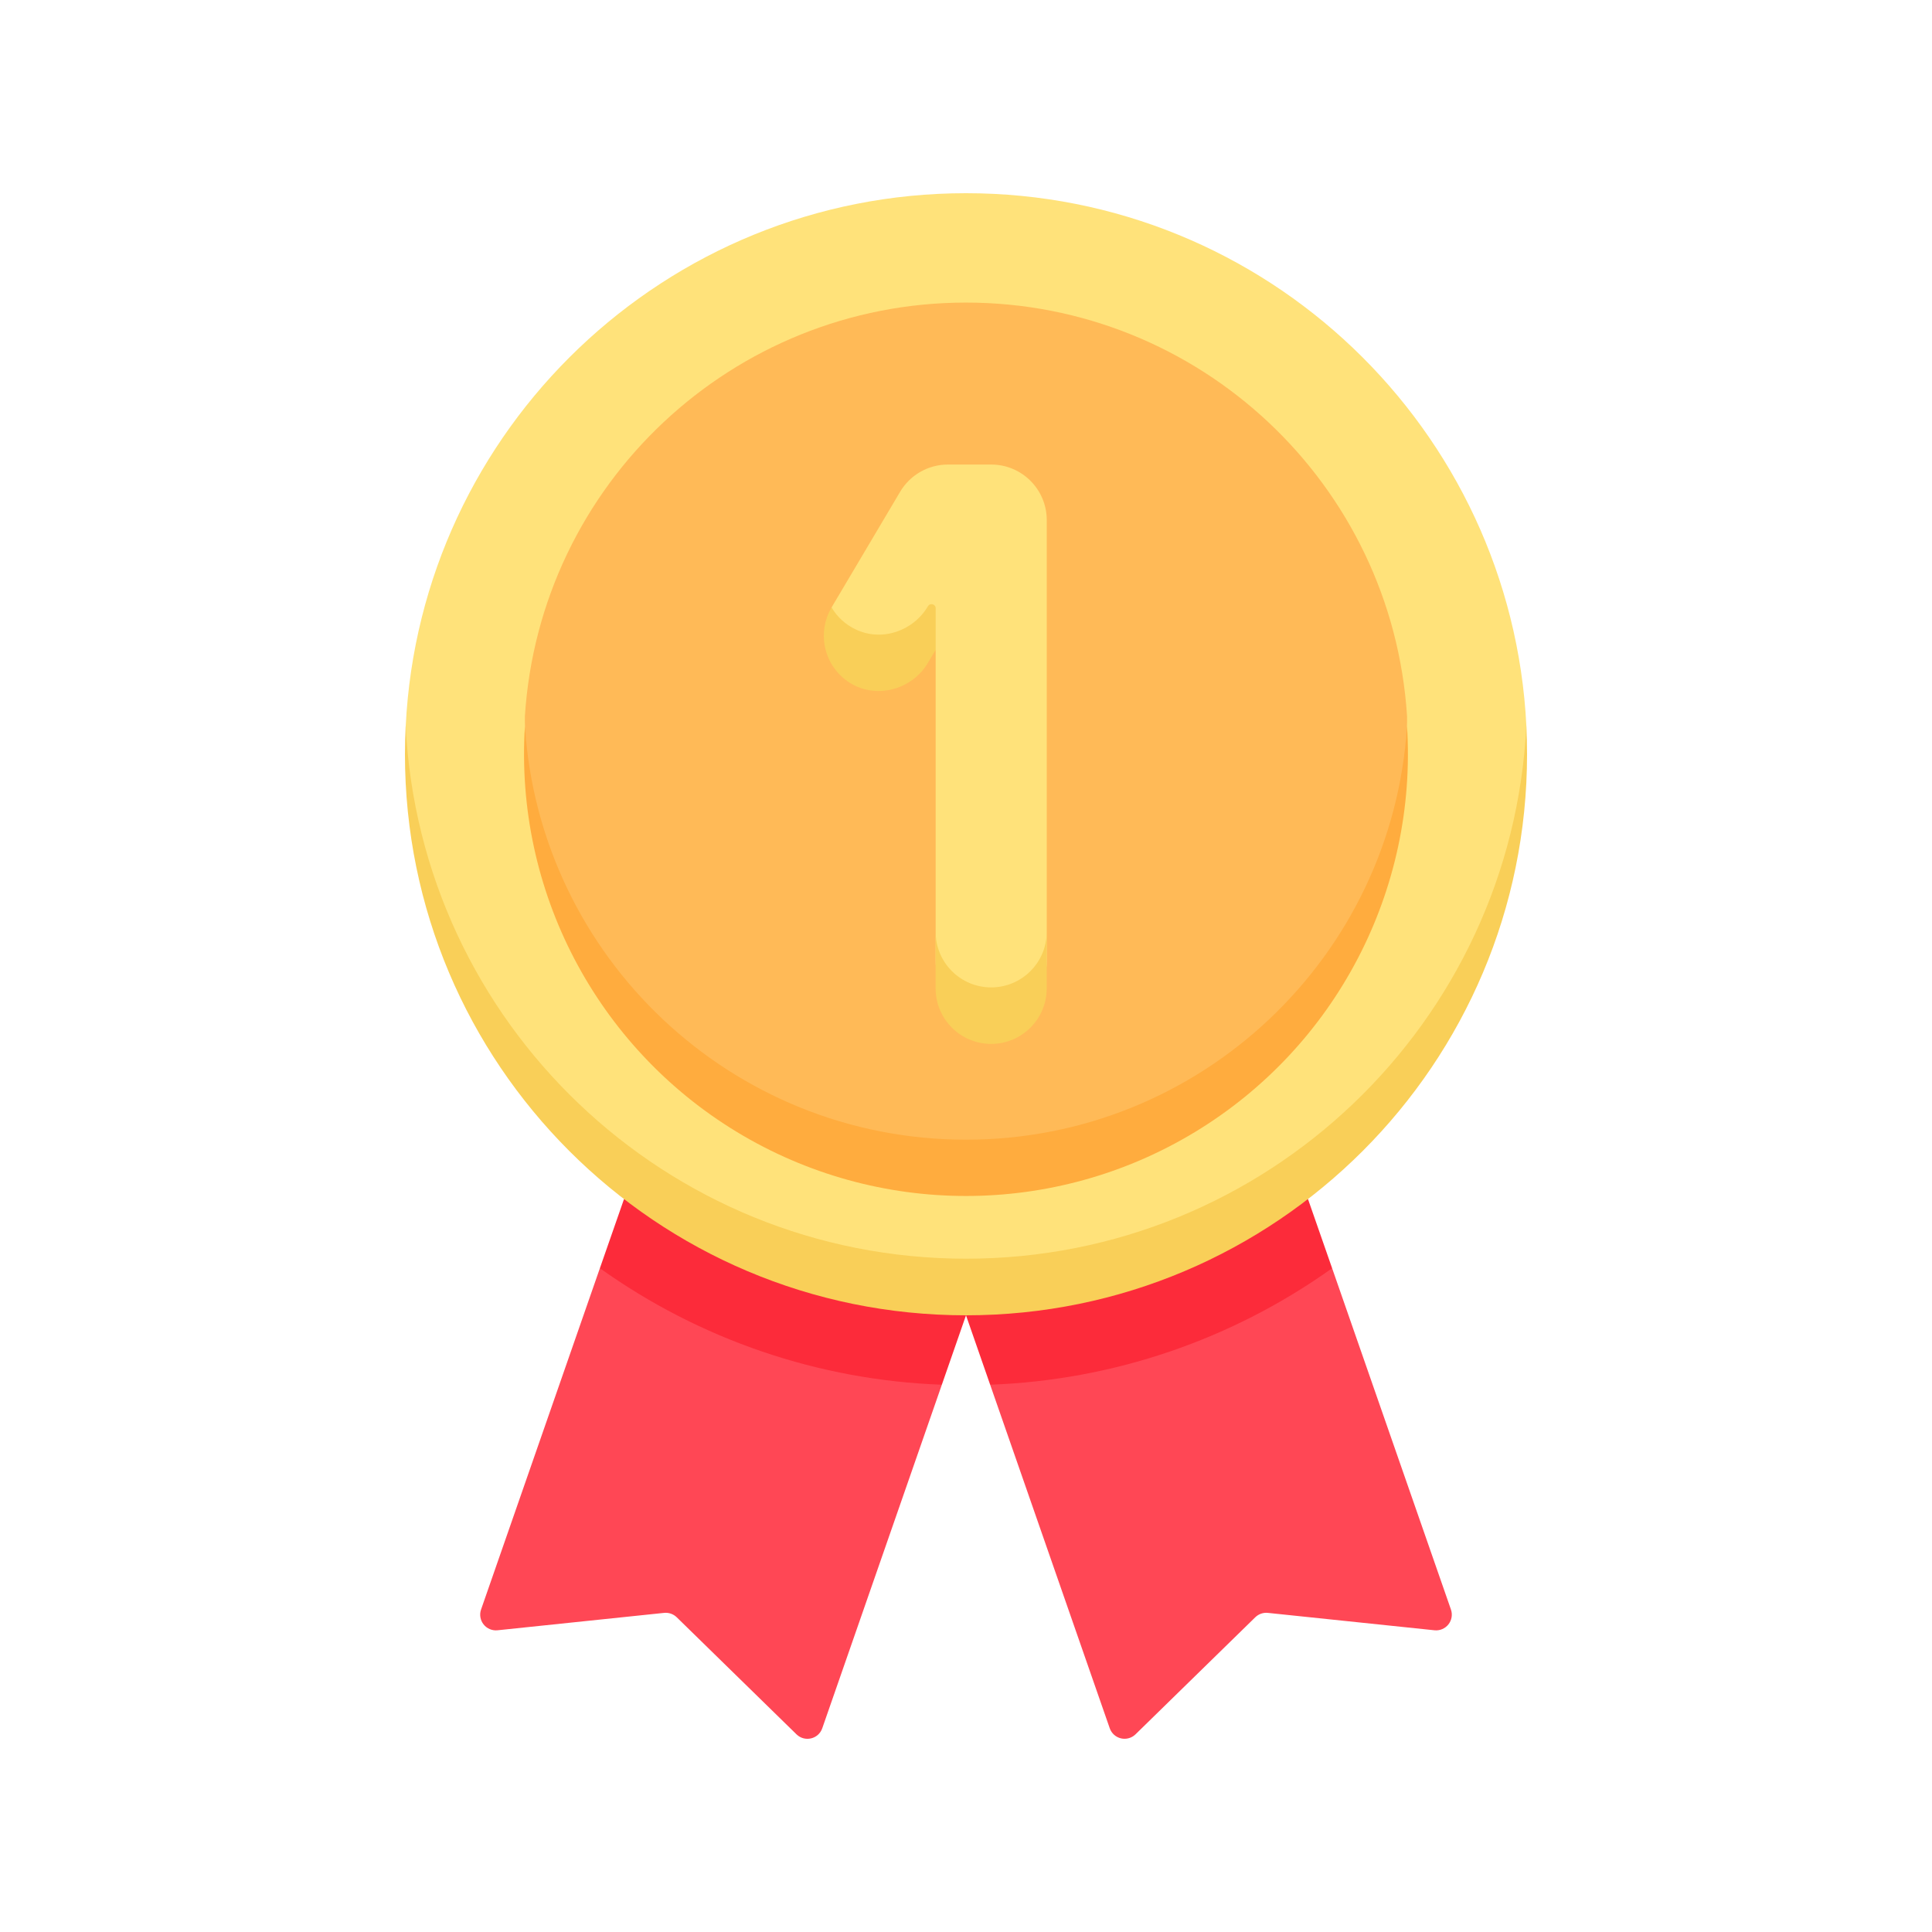
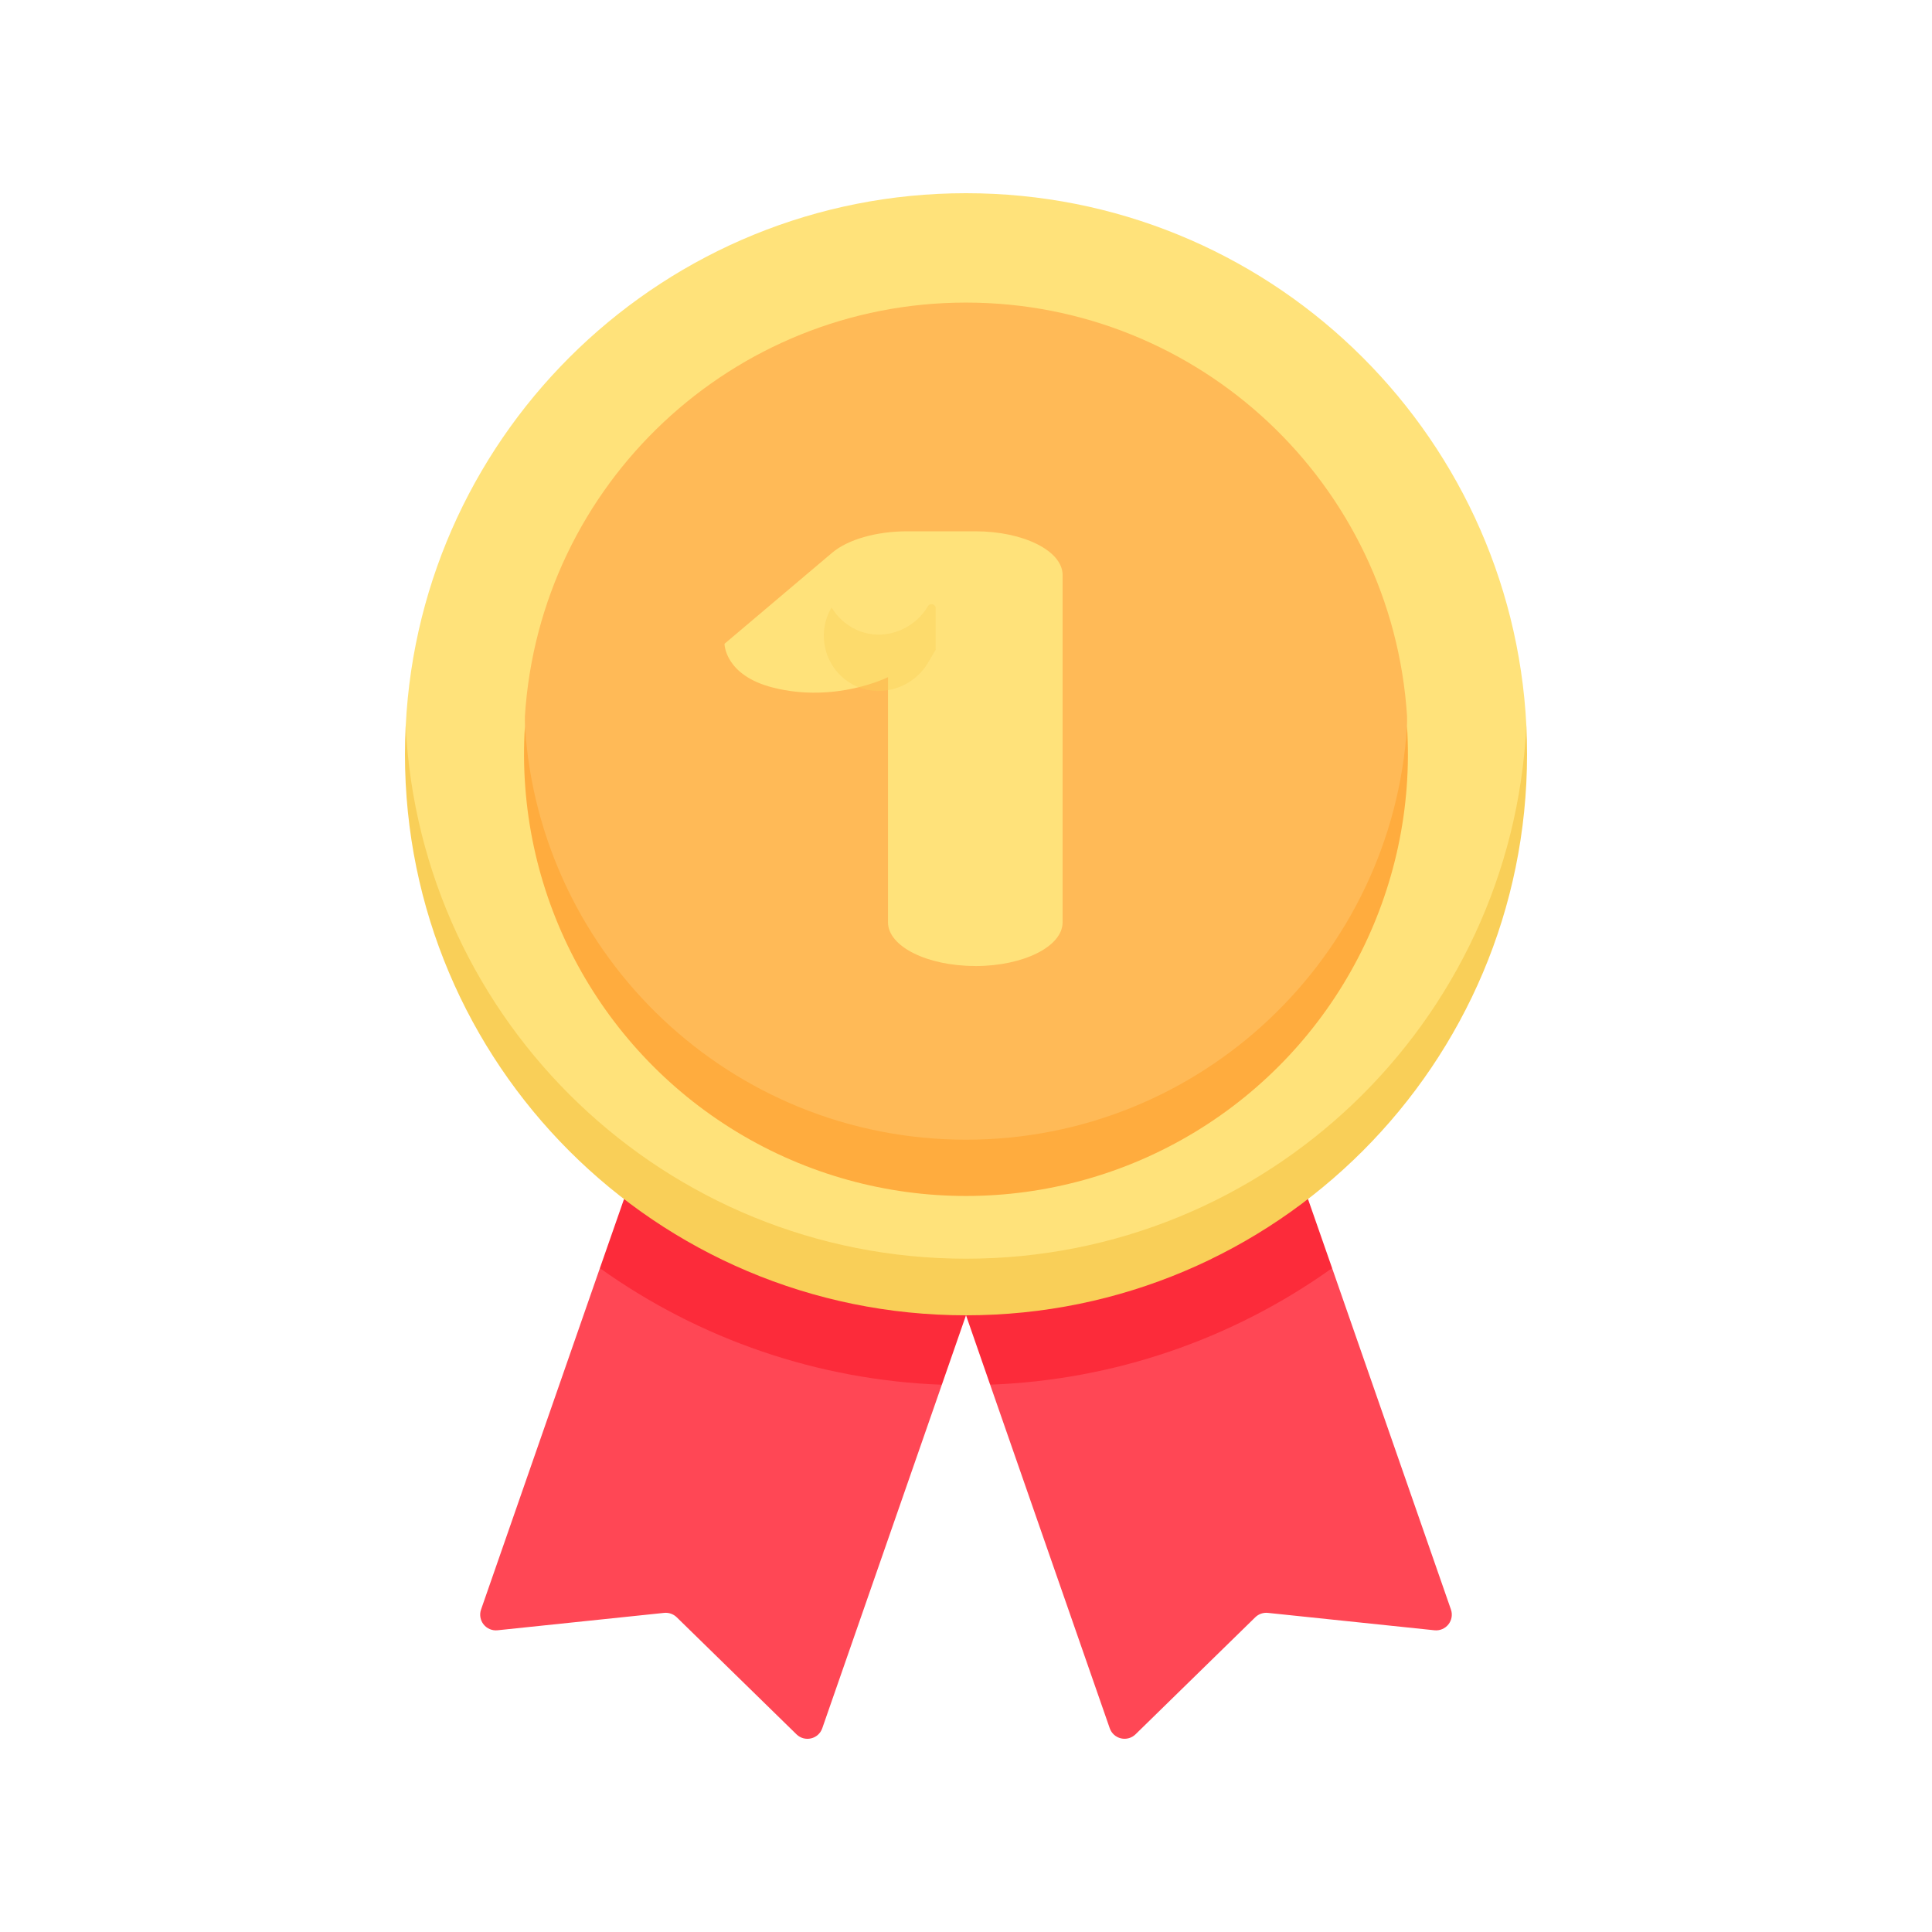
<svg xmlns="http://www.w3.org/2000/svg" width="40" height="40" viewBox="0 0 40 40" fill="none">
-   <path d="M13.69 26.195l-1.27.062-2.46 7.066a.325.325 0 00.342.43l3.448-.36a.326.326 0 01.26.09l2.48 2.424c.17.167.456.1.534-.125l2.476-7.113-.73-.709-5.08-1.765z" fill="#FF4755" />
-   <path d="M19.5 28.669l.5-1.437-7.08-2.408-.5 1.433a12.996 12.996 0 007.08 2.412z" fill="#FC2B3A" />
-   <path d="M26.31 26.195l1.27.062 2.46 7.066a.325.325 0 01-.342.43l-3.448-.36a.325.325 0 00-.26.09l-2.48 2.424a.325.325 0 01-.534-.125L20.5 28.669l.73-.709 5.08-1.765z" fill="#FF4755" />
-   <path d="M20.5 28.669l-.5-1.437 7.08-2.408.5 1.433a12.997 12.997 0 01-7.08 2.412z" fill="#FC2B3A" />
+   <path d="M13.69 26.195l-1.27.061-2.46 7.067a.325.325 0 00.342.43l3.448-.36a.325.325 0 01.26.09l2.48 2.424c.17.167.456.1.534-.125l2.476-7.113-.73-.709-5.08-1.765z" fill="#FF4755" />
+   <path d="M19.5 28.669l.5-1.438-7.08-2.407-.5 1.432a12.996 12.996 0 007.08 2.413z" fill="#FC2B3A" />
+   <path d="M26.31 26.195l1.27.061 2.46 7.067a.325.325 0 01-.342.43l-3.448-.36a.325.325 0 00-.26.09l-2.48 2.424a.325.325 0 01-.534-.125L20.5 28.669l.73-.709 5.08-1.765z" fill="#FF4755" />
+   <path d="M20.5 28.669L20 27.23l7.08-2.407.5 1.432a12.997 12.997 0 01-7.08 2.413z" fill="#FC2B3A" />
  <path d="M20 26.507c-11.615 0-11.61-11.283-11.6-11.477C8.703 8.887 13.781 4 20 4c6.22 0 11.297 4.887 11.602 11.03.01.194.014 11.477-11.601 11.477z" fill="#FFE27A" />
  <path d="M20 26.06c-6.219 0-11.296-4.886-11.601-11.03-.01.194-.015.39-.015.586 0 6.415 5.2 11.616 11.616 11.616 6.415 0 11.616-5.201 11.616-11.616 0-.197-.005-.392-.015-.586C31.296 21.174 26.22 26.06 20 26.06z" fill="#F9CF58" />
  <path d="M20 24.008c-9.133 0-9.145-8.98-9.133-9.174a9.151 9.151 0 0118.265 0c.012.194 0 9.174-9.132 9.174z" fill="#FFBA57" />
  <path d="M20 23.596c-4.857 0-8.83-3.785-9.132-8.566a9.15 9.15 0 1018.263 0c-.302 4.781-4.274 8.566-9.131 8.566z" fill="#FFAC3E" />
-   <path d="M20.522 21.051a1.15 1.15 0 01-1.15-1.15v-6.447s-.689.69-1.513.276c-.642-.323-.642-1.154-.642-1.154l1.419-2.394a1.15 1.15 0 01.99-.564h.896c.635 0 1.15.515 1.15 1.15v9.133a1.15 1.15 0 01-1.15 1.15z" fill="#FFE27A" />
-   <path d="M19.213 12.55c-.305.516-.954.74-1.496.482a1.147 1.147 0 01-.5-.455 1.15 1.15 0 00.385 1.564c.549.339 1.282.136 1.61-.418l.16-.269v-.86c0-.087-.115-.118-.159-.044zm1.308 7.893a1.15 1.15 0 01-1.15-1.15v1.17a1.15 1.15 0 102.3 0v-1.17a1.15 1.15 0 01-1.15 1.15z" fill="#F9CF58" />
+   <path d="M20.192 20c-.998 0-1.807-.405-1.807-.905V14.02s-1.082.543-2.376.217C15 13.983 15 13.329 15 13.329l2.229-1.885c.325-.275.916-.444 1.555-.444h1.408c.999 0 1.808.405 1.808.905v7.191c0 .5-.81.905-1.808.905z" fill="#FFE27A" />
+   <path opacity=".4" d="M19.213 12.55c-.305.515-.954.739-1.496.482a1.147 1.147 0 01-.5-.455 1.15 1.15 0 00.385 1.564c.549.338 1.282.136 1.61-.418l.16-.27v-.86c0-.086-.115-.117-.159-.043z" fill="#F9CF58" />
</svg>
